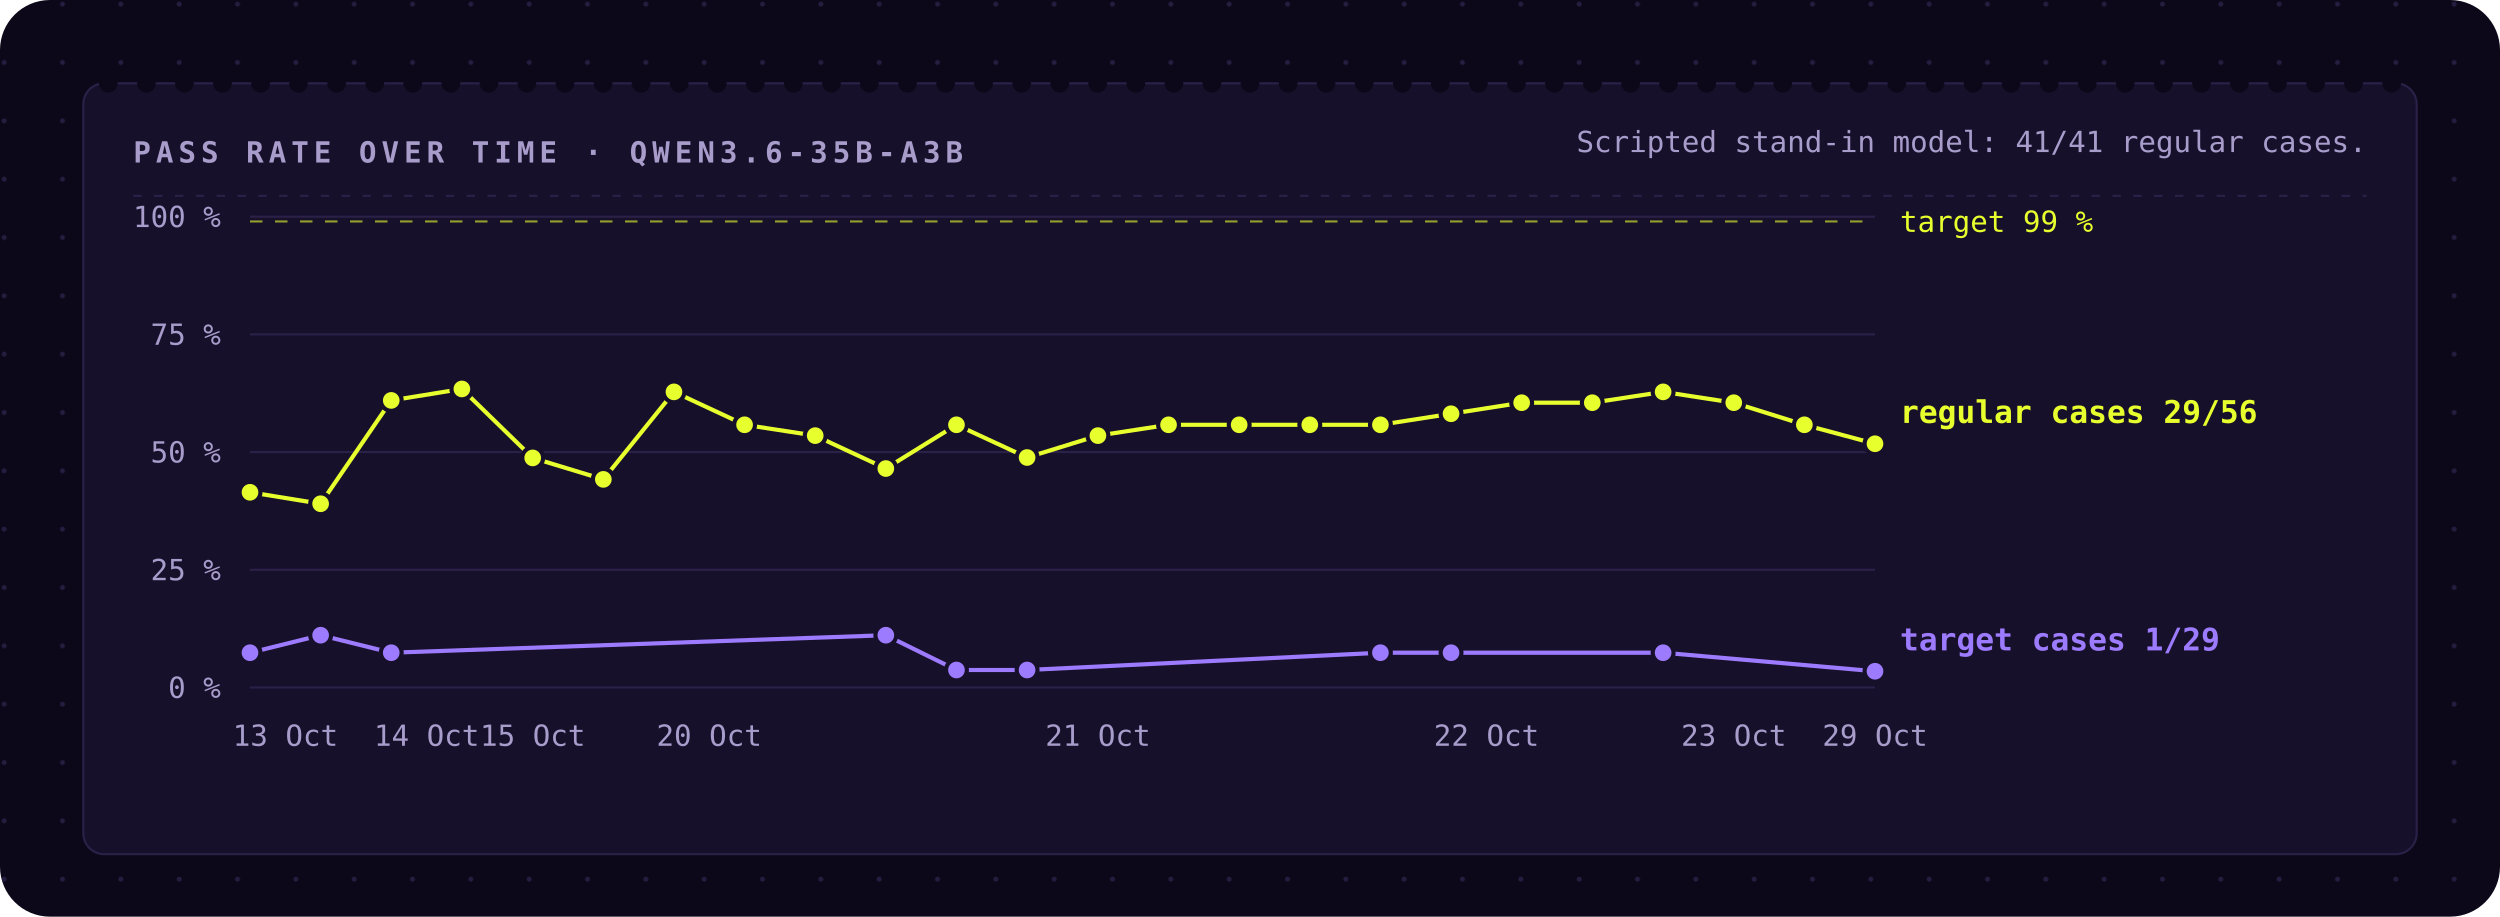
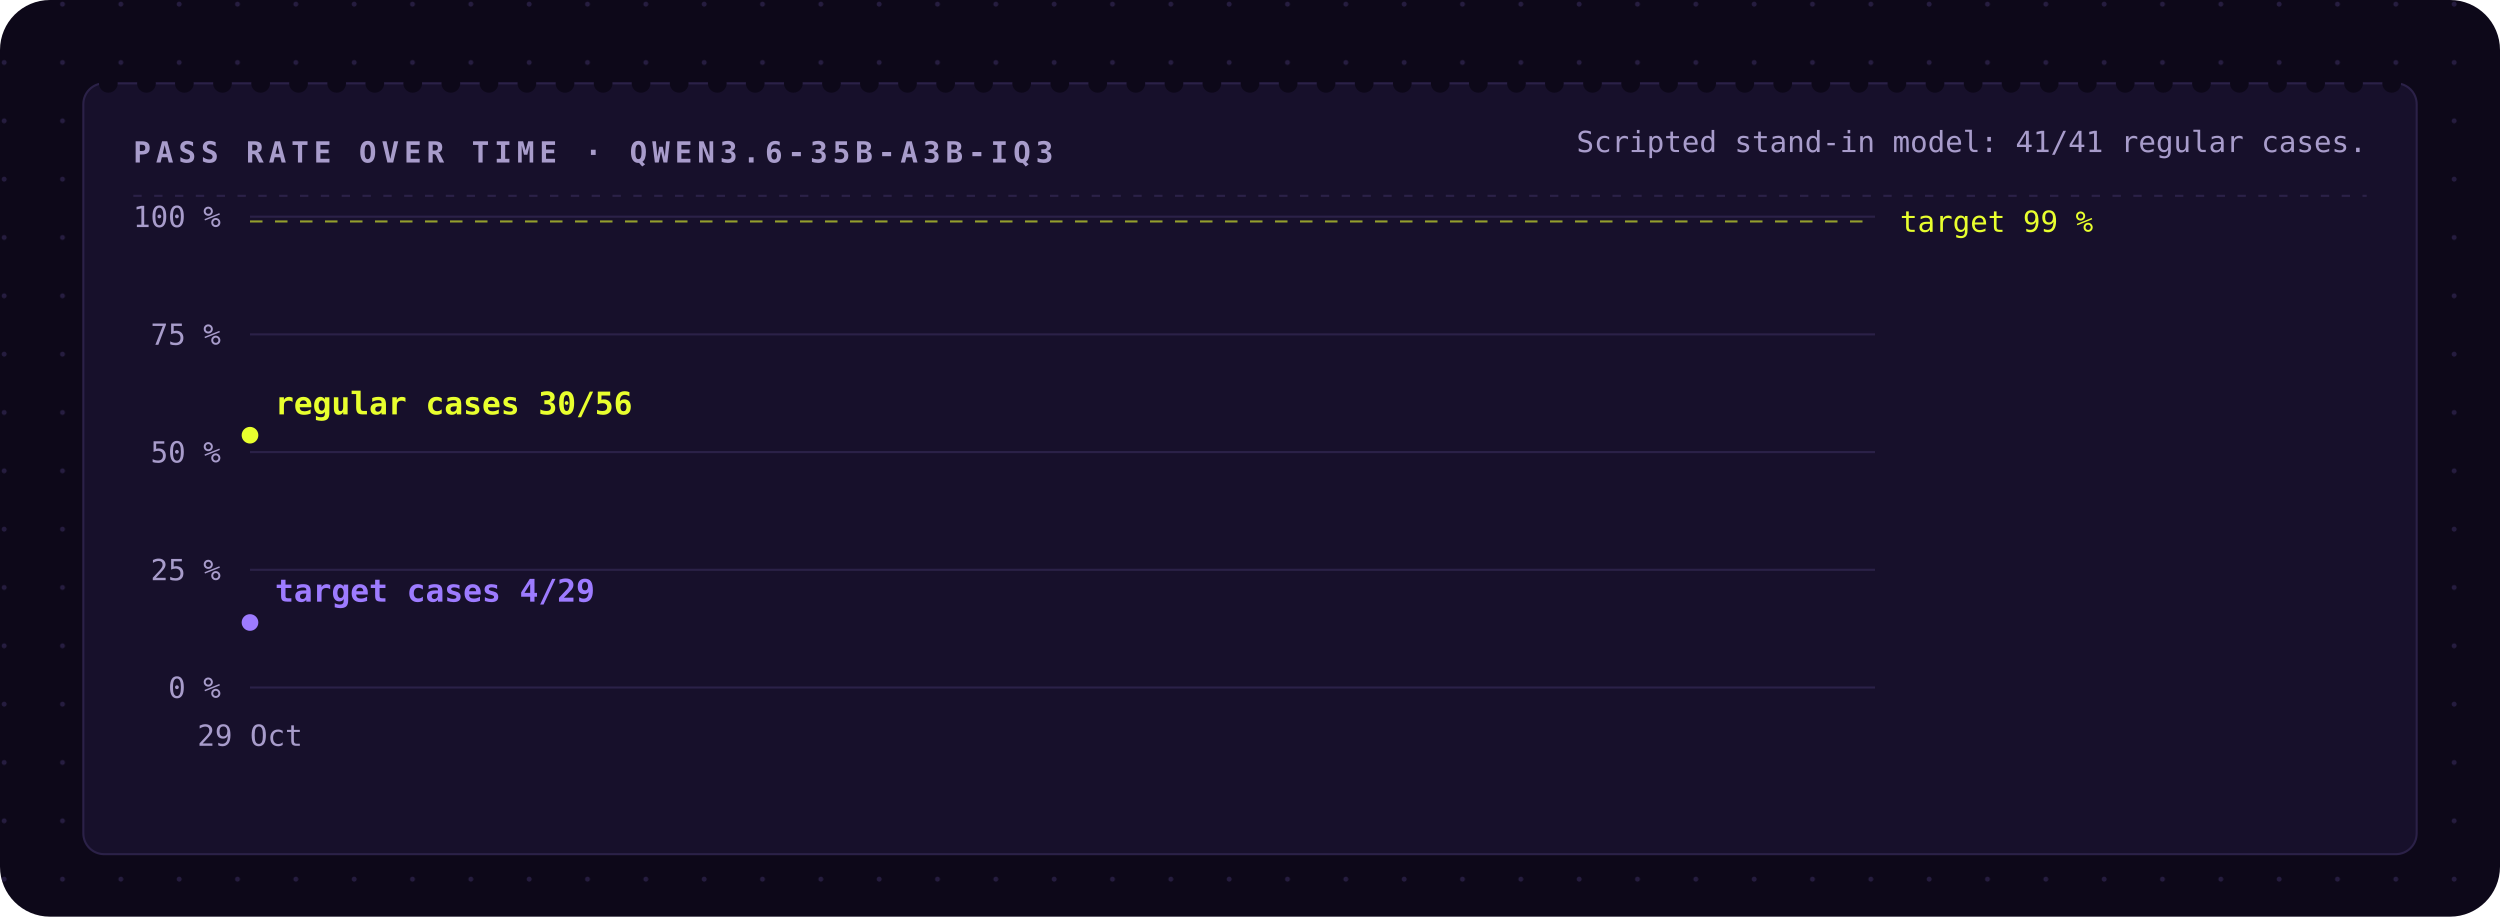
<svg xmlns="http://www.w3.org/2000/svg" width="1200" height="440" viewBox="0 0 1200 440" role="img" aria-labelledby="t d">
  <style>text{font-family:ui-monospace, 'JetBrains Mono', 'SF Mono', Menlo, Consolas, 'DejaVu Sans Mono', monospace}</style>
  <defs>
    <filter id="glow" filterUnits="userSpaceOnUse" x="0" y="0" width="1200" height="440">
      <feGaussianBlur stdDeviation="6" />
    </filter>
    <filter id="soft" filterUnits="userSpaceOnUse" x="0" y="0" width="1200" height="440">
      <feGaussianBlur stdDeviation="2.2" />
    </filter>
  </defs>
  <rect width="1200" height="440" rx="24" fill="#0D0819" />
  <pattern id="dots" width="28" height="28" patternUnits="userSpaceOnUse">
    <circle cx="2" cy="2" r="1.2" fill="#2B2148" />
  </pattern>
  <rect width="1200" height="440" rx="24" fill="url(#dots)" opacity="0.8" />
  <rect x="40" y="40" width="1120" height="370" rx="10" fill="#17102B" stroke="#2B2148" />
  <circle cx="52" cy="40" r="4.5" fill="#0D0819" />
  <circle cx="70.3" cy="40" r="4.5" fill="#0D0819" />
  <circle cx="88.5" cy="40" r="4.5" fill="#0D0819" />
  <circle cx="106.8" cy="40" r="4.5" fill="#0D0819" />
  <circle cx="125.1" cy="40" r="4.5" fill="#0D0819" />
  <circle cx="143.3" cy="40" r="4.5" fill="#0D0819" />
  <circle cx="161.6" cy="40" r="4.5" fill="#0D0819" />
  <circle cx="179.9" cy="40" r="4.5" fill="#0D0819" />
  <circle cx="198.1" cy="40" r="4.5" fill="#0D0819" />
  <circle cx="216.4" cy="40" r="4.5" fill="#0D0819" />
  <circle cx="234.7" cy="40" r="4.5" fill="#0D0819" />
  <circle cx="252.9" cy="40" r="4.5" fill="#0D0819" />
  <circle cx="271.2" cy="40" r="4.5" fill="#0D0819" />
  <circle cx="289.5" cy="40" r="4.5" fill="#0D0819" />
  <circle cx="307.7" cy="40" r="4.5" fill="#0D0819" />
  <circle cx="326" cy="40" r="4.5" fill="#0D0819" />
  <circle cx="344.3" cy="40" r="4.5" fill="#0D0819" />
  <circle cx="362.5" cy="40" r="4.5" fill="#0D0819" />
  <circle cx="380.8" cy="40" r="4.5" fill="#0D0819" />
  <circle cx="399.1" cy="40" r="4.5" fill="#0D0819" />
  <circle cx="417.3" cy="40" r="4.5" fill="#0D0819" />
  <circle cx="435.6" cy="40" r="4.5" fill="#0D0819" />
  <circle cx="453.9" cy="40" r="4.5" fill="#0D0819" />
  <circle cx="472.1" cy="40" r="4.5" fill="#0D0819" />
  <circle cx="490.4" cy="40" r="4.5" fill="#0D0819" />
  <circle cx="508.7" cy="40" r="4.5" fill="#0D0819" />
  <circle cx="526.9" cy="40" r="4.5" fill="#0D0819" />
  <circle cx="545.2" cy="40" r="4.5" fill="#0D0819" />
  <circle cx="563.5" cy="40" r="4.5" fill="#0D0819" />
  <circle cx="581.7" cy="40" r="4.5" fill="#0D0819" />
  <circle cx="600" cy="40" r="4.5" fill="#0D0819" />
  <circle cx="618.3" cy="40" r="4.5" fill="#0D0819" />
  <circle cx="636.5" cy="40" r="4.5" fill="#0D0819" />
  <circle cx="654.8" cy="40" r="4.5" fill="#0D0819" />
  <circle cx="673.1" cy="40" r="4.5" fill="#0D0819" />
  <circle cx="691.3" cy="40" r="4.5" fill="#0D0819" />
  <circle cx="709.6" cy="40" r="4.5" fill="#0D0819" />
  <circle cx="727.9" cy="40" r="4.5" fill="#0D0819" />
  <circle cx="746.1" cy="40" r="4.5" fill="#0D0819" />
  <circle cx="764.4" cy="40" r="4.5" fill="#0D0819" />
  <circle cx="782.7" cy="40" r="4.5" fill="#0D0819" />
  <circle cx="800.9" cy="40" r="4.5" fill="#0D0819" />
  <circle cx="819.2" cy="40" r="4.5" fill="#0D0819" />
  <circle cx="837.5" cy="40" r="4.5" fill="#0D0819" />
  <circle cx="855.7" cy="40" r="4.5" fill="#0D0819" />
  <circle cx="874" cy="40" r="4.5" fill="#0D0819" />
  <circle cx="892.3" cy="40" r="4.5" fill="#0D0819" />
  <circle cx="910.5" cy="40" r="4.5" fill="#0D0819" />
  <circle cx="928.8" cy="40" r="4.5" fill="#0D0819" />
  <circle cx="947.1" cy="40" r="4.5" fill="#0D0819" />
  <circle cx="965.3" cy="40" r="4.5" fill="#0D0819" />
  <circle cx="983.6" cy="40" r="4.5" fill="#0D0819" />
  <circle cx="1001.9" cy="40" r="4.5" fill="#0D0819" />
  <circle cx="1020.1" cy="40" r="4.5" fill="#0D0819" />
  <circle cx="1038.4" cy="40" r="4.5" fill="#0D0819" />
  <circle cx="1056.7" cy="40" r="4.5" fill="#0D0819" />
  <circle cx="1074.9" cy="40" r="4.5" fill="#0D0819" />
  <circle cx="1093.2" cy="40" r="4.5" fill="#0D0819" />
  <circle cx="1111.5" cy="40" r="4.5" fill="#0D0819" />
  <circle cx="1129.7" cy="40" r="4.5" fill="#0D0819" />
  <circle cx="1148" cy="40" r="4.5" fill="#0D0819" />
-   <text x="64" y="78" font-size="14" fill="#A89CCB" font-weight="700" letter-spacing="2.4">PASS RATE OVER TIME · QWEN3.6-35B-A3B</text>
+   <text x="64" y="78" font-size="14" fill="#A89CCB" font-weight="700" letter-spacing="2.4">PASS RATE OVER TIME · QWEN3.6-35B-A3B-IQ3</text>
  <text x="1136" y="78" font-size="14" fill="#A89CCB" text-anchor="end" />
  <line x1="64" y1="94" x2="1136" y2="94" stroke="#2B2148" stroke-dasharray="4 6" />
  <line x1="120" y1="330" x2="900" y2="330" stroke="#2B2148" />
  <text x="106" y="335" font-size="14" fill="#A89CCB" text-anchor="end">0 %</text>
  <line x1="120" y1="273.5" x2="900" y2="273.5" stroke="#2B2148" />
  <text x="106" y="278.5" font-size="14" fill="#A89CCB" text-anchor="end">25 %</text>
  <line x1="120" y1="217" x2="900" y2="217" stroke="#2B2148" />
  <text x="106" y="222" font-size="14" fill="#A89CCB" text-anchor="end">50 %</text>
  <line x1="120" y1="160.5" x2="900" y2="160.5" stroke="#2B2148" />
  <text x="106" y="165.5" font-size="14" fill="#A89CCB" text-anchor="end">75 %</text>
  <line x1="120" y1="104" x2="900" y2="104" stroke="#2B2148" />
  <text x="106" y="109" font-size="14" fill="#A89CCB" text-anchor="end">100 %</text>
  <line x1="120" y1="106.3" x2="900" y2="106.3" stroke="#E8FF2E" stroke-dasharray="6 6" opacity="0.6" />
  <text x="912" y="111.3" font-size="14" fill="#E8FF2E">target 99 %</text>
-   <text x="137" y="358" font-size="14" fill="#A89CCB" text-anchor="middle">13 Oct</text>
-   <text x="204.8" y="358" font-size="14" fill="#A89CCB" text-anchor="middle">14 Oct</text>
-   <text x="255.7" y="358" font-size="14" fill="#A89CCB" text-anchor="middle">15 Oct</text>
-   <text x="340.4" y="358" font-size="14" fill="#A89CCB" text-anchor="middle">20 Oct</text>
-   <text x="527" y="358" font-size="14" fill="#A89CCB" text-anchor="middle">21 Oct</text>
-   <text x="713.5" y="358" font-size="14" fill="#A89CCB" text-anchor="middle">22 Oct</text>
-   <text x="832.2" y="358" font-size="14" fill="#A89CCB" text-anchor="middle">23 Oct</text>
-   <text x="900" y="358" font-size="14" fill="#A89CCB" text-anchor="middle">29 Oct</text>
-   <path d="M120 236.3 L153.9 241.8 L187.8 192.2 L221.7 186.7 L255.7 219.8 L289.6 230.1 L323.5 188.1 L357.4 203.9 L391.3 209.1 L425.2 224.9 L459.1 203.9 L493 219.6 L527 209.1 L560.9 203.9 L594.8 203.9 L628.7 203.9 L662.6 203.9 L696.5 198.6 L730.4 193.3 L764.3 193.3 L798.3 188.1 L832.2 193.3 L866.1 203.9 L900 213" fill="none" stroke="#E8FF2E" stroke-width="2" stroke-linejoin="round" />
-   <circle cx="120" cy="236.3" r="5" fill="#E8FF2E" stroke="#17102B" stroke-width="2" />
-   <circle cx="153.9" cy="241.8" r="5" fill="#E8FF2E" stroke="#17102B" stroke-width="2" />
-   <circle cx="187.8" cy="192.2" r="5" fill="#E8FF2E" stroke="#17102B" stroke-width="2" />
-   <circle cx="221.7" cy="186.7" r="5" fill="#E8FF2E" stroke="#17102B" stroke-width="2" />
-   <circle cx="255.7" cy="219.8" r="5" fill="#E8FF2E" stroke="#17102B" stroke-width="2" />
-   <circle cx="289.6" cy="230.1" r="5" fill="#E8FF2E" stroke="#17102B" stroke-width="2" />
-   <circle cx="323.5" cy="188.1" r="5" fill="#E8FF2E" stroke="#17102B" stroke-width="2" />
-   <circle cx="357.4" cy="203.9" r="5" fill="#E8FF2E" stroke="#17102B" stroke-width="2" />
-   <circle cx="391.3" cy="209.1" r="5" fill="#E8FF2E" stroke="#17102B" stroke-width="2" />
-   <circle cx="425.2" cy="224.9" r="5" fill="#E8FF2E" stroke="#17102B" stroke-width="2" />
-   <circle cx="459.1" cy="203.9" r="5" fill="#E8FF2E" stroke="#17102B" stroke-width="2" />
-   <circle cx="493" cy="219.6" r="5" fill="#E8FF2E" stroke="#17102B" stroke-width="2" />
-   <circle cx="527" cy="209.1" r="5" fill="#E8FF2E" stroke="#17102B" stroke-width="2" />
-   <circle cx="560.9" cy="203.9" r="5" fill="#E8FF2E" stroke="#17102B" stroke-width="2" />
-   <circle cx="594.8" cy="203.9" r="5" fill="#E8FF2E" stroke="#17102B" stroke-width="2" />
-   <circle cx="628.7" cy="203.9" r="5" fill="#E8FF2E" stroke="#17102B" stroke-width="2" />
-   <circle cx="662.6" cy="203.9" r="5" fill="#E8FF2E" stroke="#17102B" stroke-width="2" />
-   <circle cx="696.5" cy="198.6" r="5" fill="#E8FF2E" stroke="#17102B" stroke-width="2" />
-   <circle cx="730.4" cy="193.3" r="5" fill="#E8FF2E" stroke="#17102B" stroke-width="2" />
-   <circle cx="764.3" cy="193.3" r="5" fill="#E8FF2E" stroke="#17102B" stroke-width="2" />
-   <circle cx="798.3" cy="188.1" r="5" fill="#E8FF2E" stroke="#17102B" stroke-width="2" />
-   <circle cx="832.2" cy="193.3" r="5" fill="#E8FF2E" stroke="#17102B" stroke-width="2" />
-   <circle cx="866.1" cy="203.9" r="5" fill="#E8FF2E" stroke="#17102B" stroke-width="2" />
-   <circle cx="900" cy="213" r="5" fill="#E8FF2E" stroke="#17102B" stroke-width="2" />
-   <text x="912" y="203" font-size="15" fill="#E8FF2E" font-weight="700">regular cases 29/56</text>
-   <path d="M120 313.3 L153.9 304.9 L187.8 313.3 L425.2 304.9 L459.1 321.6 L493 321.6 L662.6 313.3 L696.5 313.3 L798.3 313.3 L900 322.2" fill="none" stroke="#9D7BFF" stroke-width="2" stroke-linejoin="round" />
-   <circle cx="120" cy="313.3" r="5" fill="#9D7BFF" stroke="#17102B" stroke-width="2" />
-   <circle cx="153.9" cy="304.9" r="5" fill="#9D7BFF" stroke="#17102B" stroke-width="2" />
-   <circle cx="187.8" cy="313.3" r="5" fill="#9D7BFF" stroke="#17102B" stroke-width="2" />
-   <circle cx="425.2" cy="304.9" r="5" fill="#9D7BFF" stroke="#17102B" stroke-width="2" />
-   <circle cx="459.1" cy="321.6" r="5" fill="#9D7BFF" stroke="#17102B" stroke-width="2" />
-   <circle cx="493" cy="321.6" r="5" fill="#9D7BFF" stroke="#17102B" stroke-width="2" />
-   <circle cx="662.6" cy="313.3" r="5" fill="#9D7BFF" stroke="#17102B" stroke-width="2" />
-   <circle cx="696.5" cy="313.3" r="5" fill="#9D7BFF" stroke="#17102B" stroke-width="2" />
-   <circle cx="798.3" cy="313.3" r="5" fill="#9D7BFF" stroke="#17102B" stroke-width="2" />
-   <circle cx="900" cy="322.2" r="5" fill="#9D7BFF" stroke="#17102B" stroke-width="2" />
-   <text x="912" y="312.2" font-size="15" fill="#9D7BFF" font-weight="700">target cases 1/29</text>
+   <text x="120" y="358" font-size="14" fill="#A89CCB" text-anchor="middle">29 Oct</text>
+   <path d="M120 208.9" fill="none" stroke="#E8FF2E" stroke-width="2" stroke-linejoin="round" />
+   <circle cx="120" cy="208.9" r="5" fill="#E8FF2E" stroke="#17102B" stroke-width="2" />
+   <text x="132" y="198.9" font-size="15" fill="#E8FF2E" font-weight="700">regular cases 30/56</text>
+   <path d="M120 298.8" fill="none" stroke="#9D7BFF" stroke-width="2" stroke-linejoin="round" />
+   <circle cx="120" cy="298.8" r="5" fill="#9D7BFF" stroke="#17102B" stroke-width="2" />
+   <text x="132" y="288.8" font-size="15" fill="#9D7BFF" font-weight="700">target cases 4/29</text>
  <text x="1136" y="73" font-size="14" fill="#A89CCB" text-anchor="end">Scripted stand-in model: 41/41 regular cases.</text>
</svg>
